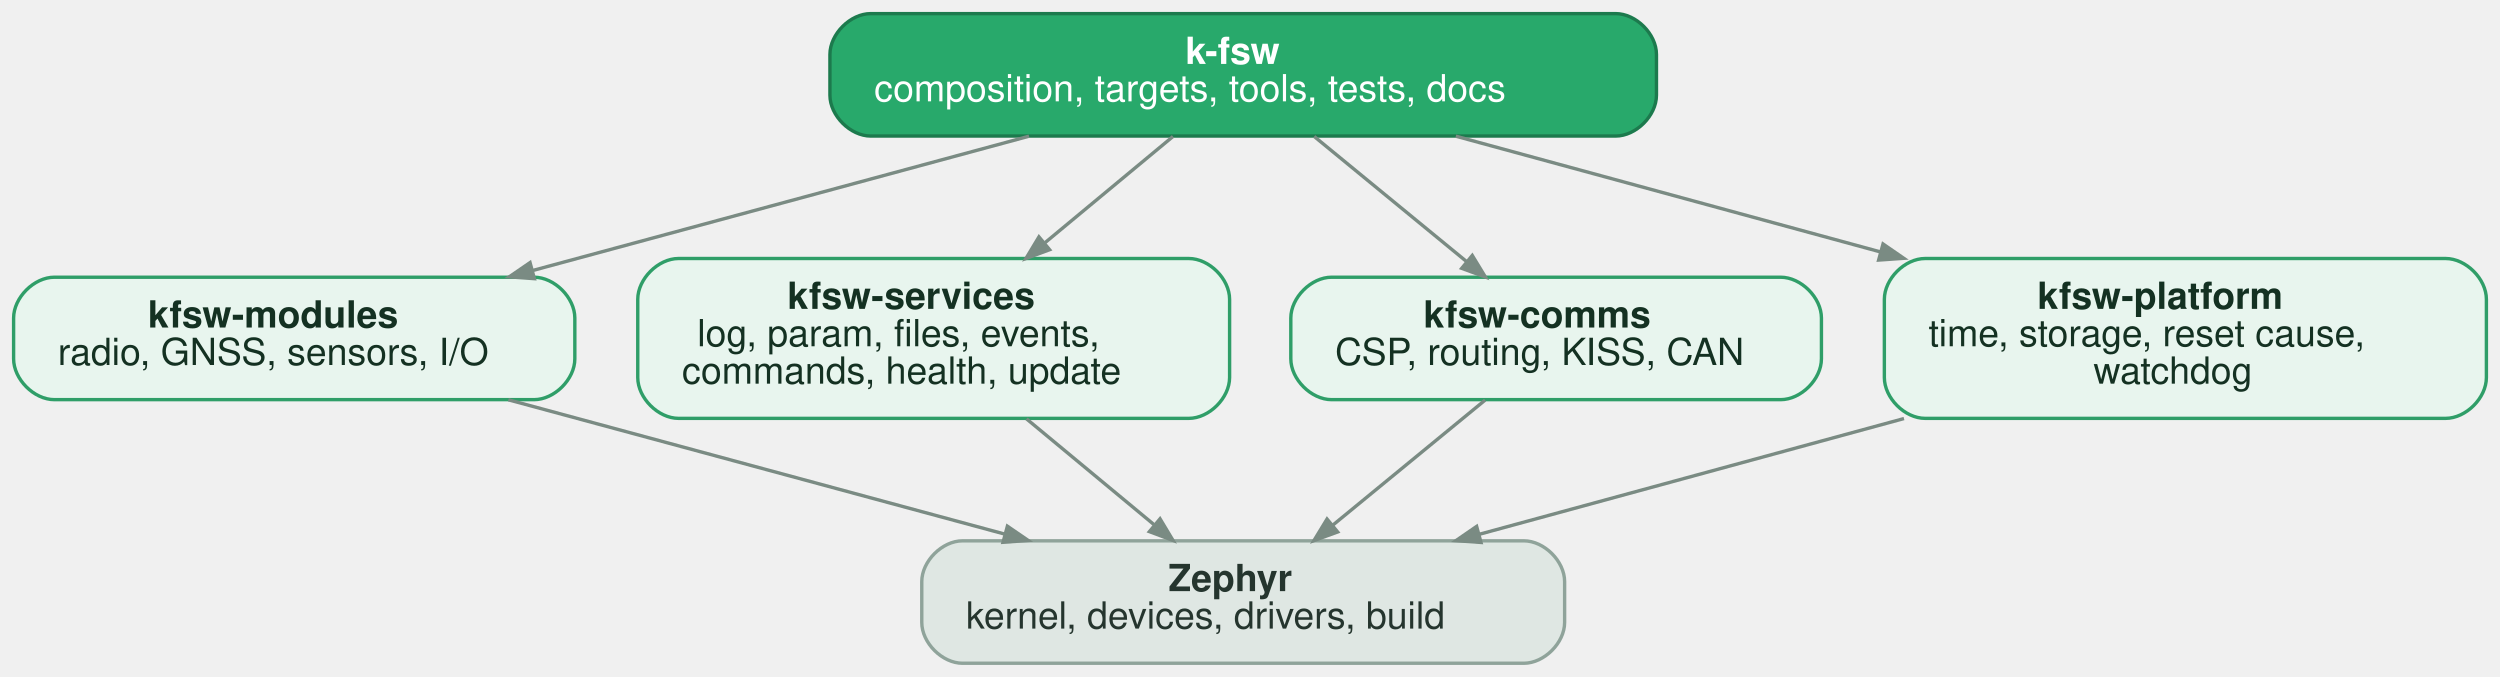
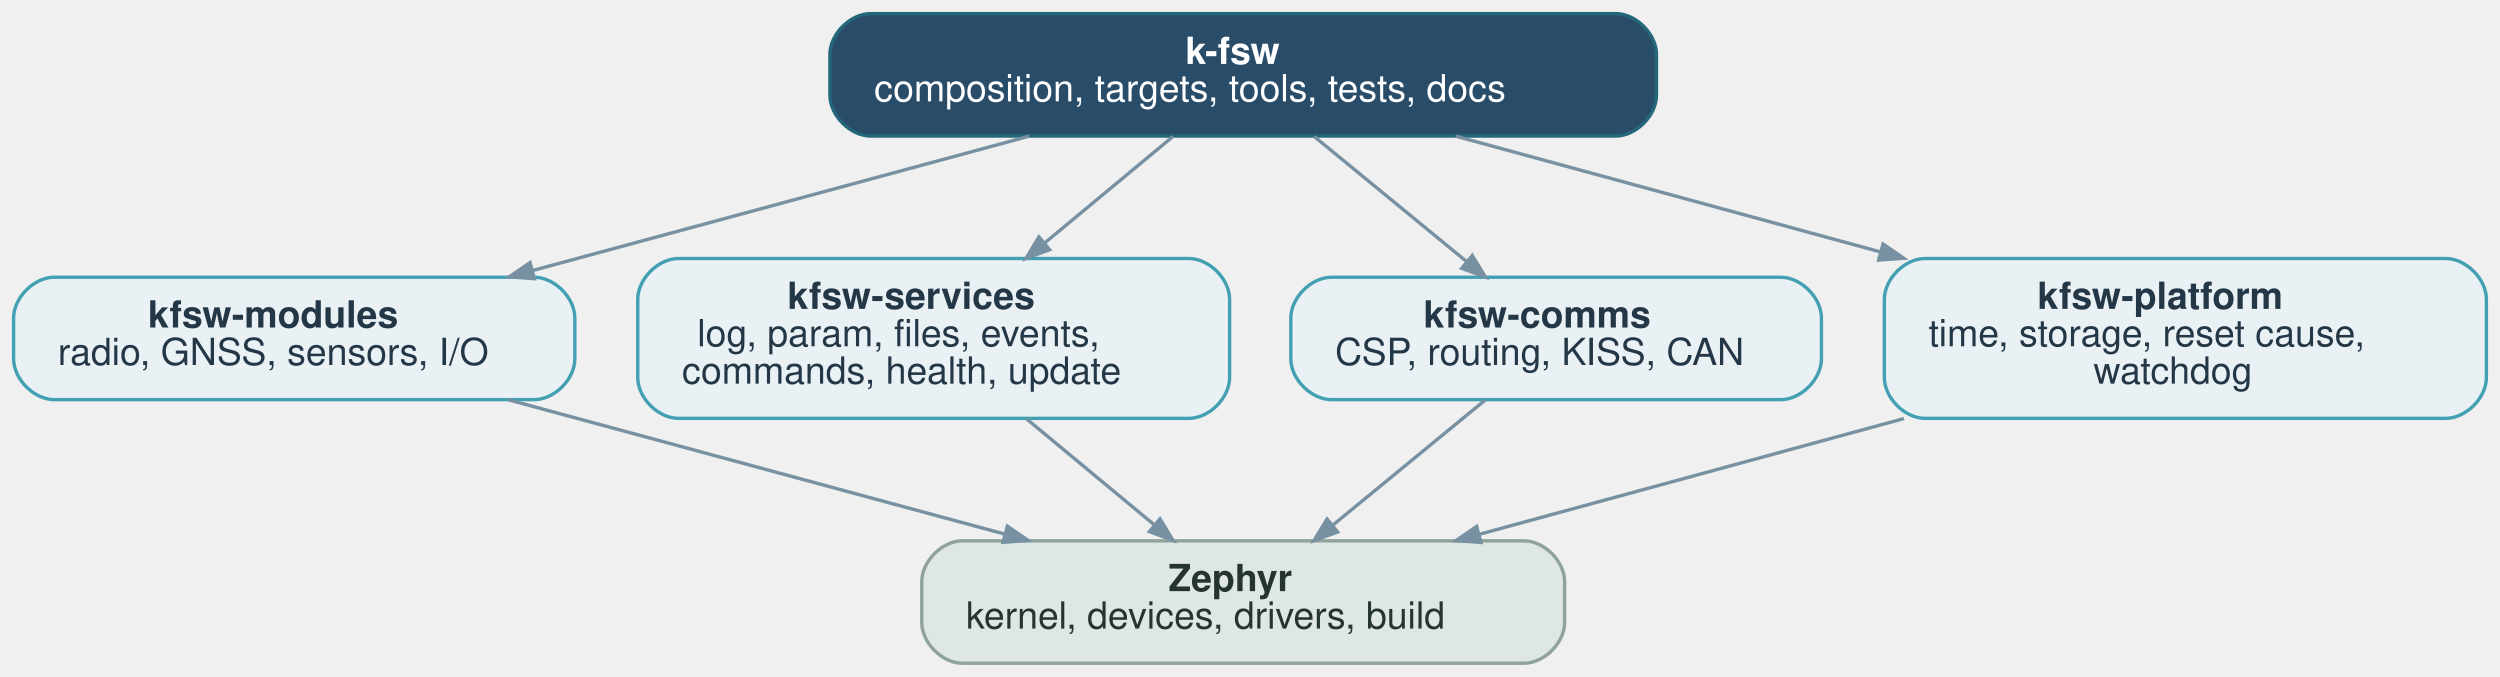
<svg xmlns="http://www.w3.org/2000/svg" width="735pt" height="199pt" viewBox="0.00 0.00 735.00 199.00">
  <g id="graph0" class="graph" transform="scale(1 1) rotate(0) translate(4 195)">
    <g id="node1" class="node">
-       <path fill="#28a96b" stroke="#1c7a4d" d="M471,-191C471,-191 252,-191 252,-191 246,-191 240,-185 240,-179 240,-179 240,-167 240,-167 240,-161 246,-155 252,-155 252,-155 471,-155 471,-155 477,-155 483,-161 483,-167 483,-167 483,-179 483,-179 483,-185 477,-191 471,-191" />
+       <path fill="#294c69" stroke="#25677a" d="M471,-191C471,-191 252,-191 252,-191 246,-191 240,-185 240,-179 240,-179 240,-167 240,-167 240,-161 246,-155 252,-155 252,-155 471,-155 471,-155 477,-155 483,-161 483,-167 483,-167 483,-179 483,-179 483,-185 477,-191 471,-191" />
      <text text-anchor="start" x="344.5" y="-176.2" font-family="Helvetica,sans-Serif" font-weight="bold" font-size="11.00" fill="#ffffff">k-fsw</text>
      <text text-anchor="start" x="253" y="-165.2" font-family="Helvetica,sans-Serif" font-size="11.00" fill="#ffffff">composition, targets, tools, tests, docs</text>
    </g>
    <g id="node2" class="node">
-       <path fill="#e8f5ee" stroke="#2f9e68" d="M153,-113.5C153,-113.5 12,-113.5 12,-113.5 6,-113.5 0,-107.5 0,-101.5 0,-101.5 0,-89.5 0,-89.5 0,-83.5 6,-77.5 12,-77.5 12,-77.5 153,-77.5 153,-77.5 159,-77.5 165,-83.5 165,-89.5 165,-89.5 165,-101.5 165,-101.5 165,-107.5 159,-113.5 153,-113.5" />
-       <text text-anchor="start" x="39.5" y="-98.7" font-family="Helvetica,sans-Serif" font-weight="bold" font-size="11.00" fill="#143122">kfsw-modules</text>
-       <text text-anchor="start" x="13" y="-87.7" font-family="Helvetica,sans-Serif" font-size="11.00" fill="#143122">radio, GNSS, sensors, I/O</text>
+       <path fill="#eaf1f5" stroke="#43a0b2" d="M153,-113.5C153,-113.5 12,-113.5 12,-113.5 6,-113.5 0,-107.5 0,-101.5 0,-101.5 0,-89.5 0,-89.5 0,-83.5 6,-77.5 12,-77.5 12,-77.5 153,-77.5 153,-77.5 159,-77.5 165,-83.5 165,-89.5 165,-89.5 165,-101.5 165,-101.5 165,-107.5 159,-113.5 153,-113.5" />
+       <text text-anchor="start" x="39.5" y="-98.7" font-family="Helvetica,sans-Serif" font-weight="bold" font-size="11.00" fill="#243746">kfsw-modules</text>
+       <text text-anchor="start" x="13" y="-87.7" font-family="Helvetica,sans-Serif" font-size="11.00" fill="#243746">radio, GNSS, sensors, I/O</text>
    </g>
    <g id="edge1" class="edge">
-       <path fill="none" stroke="#7a8b83" d="M298.54,-154.96C255.12,-143.21 197.38,-127.59 152.52,-115.45" />
-       <polygon fill="#7a8b83" stroke="#7a8b83" points="153.11,-113.07 145.71,-113.61 151.83,-117.8 153.11,-113.07" />
+       <path fill="none" stroke="#7891a2" d="M298.54,-154.96C255.12,-143.21 197.38,-127.59 152.52,-115.45" />
+       <polygon fill="#7891a2" stroke="#7891a2" points="153.11,-113.07 145.71,-113.61 151.83,-117.8 153.11,-113.07" />
    </g>
    <g id="node3" class="node">
-       <path fill="#e8f5ee" stroke="#2f9e68" d="M345.5,-119C345.5,-119 195.5,-119 195.5,-119 189.5,-119 183.5,-113 183.5,-107 183.5,-107 183.5,-84 183.5,-84 183.5,-78 189.5,-72 195.5,-72 195.5,-72 345.5,-72 345.5,-72 351.5,-72 357.5,-78 357.5,-84 357.5,-84 357.5,-107 357.5,-107 357.5,-113 351.5,-119 345.5,-119" />
-       <text text-anchor="start" x="227.5" y="-104.2" font-family="Helvetica,sans-Serif" font-weight="bold" font-size="11.00" fill="#143122">kfsw-services</text>
-       <text text-anchor="start" x="201" y="-93.2" font-family="Helvetica,sans-Serif" font-size="11.00" fill="#143122">log, param, files, events,</text>
-       <text text-anchor="start" x="196.5" y="-82.2" font-family="Helvetica,sans-Serif" font-size="11.00" fill="#143122">commands, health, update</text>
+       <path fill="#eaf1f5" stroke="#43a0b2" d="M345.5,-119C345.5,-119 195.5,-119 195.5,-119 189.5,-119 183.5,-113 183.5,-107 183.5,-107 183.5,-84 183.5,-84 183.5,-78 189.5,-72 195.5,-72 195.5,-72 345.5,-72 345.5,-72 351.5,-72 357.5,-78 357.5,-84 357.5,-84 357.5,-107 357.5,-107 357.5,-113 351.5,-119 345.5,-119" />
+       <text text-anchor="start" x="227.5" y="-104.2" font-family="Helvetica,sans-Serif" font-weight="bold" font-size="11.00" fill="#243746">kfsw-services</text>
+       <text text-anchor="start" x="201" y="-93.2" font-family="Helvetica,sans-Serif" font-size="11.00" fill="#243746">log, param, files, events,</text>
+       <text text-anchor="start" x="196.5" y="-82.2" font-family="Helvetica,sans-Serif" font-size="11.00" fill="#243746">commands, health, update</text>
    </g>
    <g id="edge2" class="edge">
-       <path fill="none" stroke="#7a8b83" d="M340.85,-154.87C329.75,-145.66 315.81,-134.1 303.28,-123.69" />
-       <polygon fill="#7a8b83" stroke="#7a8b83" points="304.58,-121.59 297.63,-119.01 301.45,-125.36 304.58,-121.59" />
+       <path fill="none" stroke="#7891a2" d="M340.85,-154.87C329.75,-145.66 315.81,-134.1 303.28,-123.69" />
+       <polygon fill="#7891a2" stroke="#7891a2" points="304.58,-121.59 297.63,-119.01 301.45,-125.36 304.58,-121.59" />
    </g>
    <g id="node4" class="node">
-       <path fill="#e8f5ee" stroke="#2f9e68" d="M519.5,-113.5C519.5,-113.5 387.5,-113.5 387.5,-113.5 381.5,-113.5 375.5,-107.5 375.5,-101.5 375.5,-101.5 375.5,-89.5 375.5,-89.5 375.5,-83.5 381.5,-77.5 387.5,-77.5 387.5,-77.5 519.5,-77.5 519.5,-77.5 525.5,-77.5 531.5,-83.5 531.5,-89.5 531.5,-89.5 531.5,-101.5 531.5,-101.5 531.5,-107.5 525.5,-113.5 519.5,-113.5" />
-       <text text-anchor="start" x="414.5" y="-98.7" font-family="Helvetica,sans-Serif" font-weight="bold" font-size="11.00" fill="#143122">kfsw-comms</text>
-       <text text-anchor="start" x="388.5" y="-87.7" font-family="Helvetica,sans-Serif" font-size="11.00" fill="#143122">CSP, routing, KISS, CAN</text>
+       <path fill="#eaf1f5" stroke="#43a0b2" d="M519.5,-113.5C519.5,-113.5 387.5,-113.5 387.5,-113.5 381.5,-113.5 375.5,-107.5 375.5,-101.5 375.5,-101.5 375.5,-89.5 375.5,-89.5 375.5,-83.5 381.5,-77.5 387.5,-77.5 387.5,-77.5 519.5,-77.5 519.5,-77.5 525.5,-77.5 531.5,-83.5 531.5,-89.5 531.5,-89.5 531.5,-101.5 531.5,-101.5 531.5,-107.5 525.5,-113.5 519.5,-113.5" />
+       <text text-anchor="start" x="414.5" y="-98.7" font-family="Helvetica,sans-Serif" font-weight="bold" font-size="11.00" fill="#243746">kfsw-comms</text>
+       <text text-anchor="start" x="388.5" y="-87.7" font-family="Helvetica,sans-Serif" font-size="11.00" fill="#243746">CSP, routing, KISS, CAN</text>
    </g>
    <g id="edge3" class="edge">
-       <path fill="none" stroke="#7a8b83" d="M382.38,-154.87C395.67,-143.96 413,-129.74 427.22,-118.06" />
-       <polygon fill="#7a8b83" stroke="#7a8b83" points="428.85,-119.9 432.71,-113.56 425.74,-116.11 428.85,-119.9" />
+       <path fill="none" stroke="#7891a2" d="M382.38,-154.87C395.67,-143.96 413,-129.74 427.22,-118.06" />
+       <polygon fill="#7891a2" stroke="#7891a2" points="428.85,-119.9 432.71,-113.56 425.74,-116.11 428.85,-119.9" />
    </g>
    <g id="node5" class="node">
-       <path fill="#e8f5ee" stroke="#2f9e68" d="M715,-119C715,-119 562,-119 562,-119 556,-119 550,-113 550,-107 550,-107 550,-84 550,-84 550,-78 556,-72 562,-72 562,-72 715,-72 715,-72 721,-72 727,-78 727,-84 727,-84 727,-107 727,-107 727,-113 721,-119 715,-119" />
-       <text text-anchor="start" x="595" y="-104.2" font-family="Helvetica,sans-Serif" font-weight="bold" font-size="11.00" fill="#143122">kfsw-platform</text>
-       <text text-anchor="start" x="563" y="-93.2" font-family="Helvetica,sans-Serif" font-size="11.00" fill="#143122">time, storage, reset cause,</text>
-       <text text-anchor="start" x="611.5" y="-82.2" font-family="Helvetica,sans-Serif" font-size="11.00" fill="#143122">watchdog</text>
+       <path fill="#eaf1f5" stroke="#43a0b2" d="M715,-119C715,-119 562,-119 562,-119 556,-119 550,-113 550,-107 550,-107 550,-84 550,-84 550,-78 556,-72 562,-72 562,-72 715,-72 715,-72 721,-72 727,-78 727,-84 727,-84 727,-107 727,-107 727,-113 721,-119 715,-119" />
+       <text text-anchor="start" x="595" y="-104.2" font-family="Helvetica,sans-Serif" font-weight="bold" font-size="11.00" fill="#243746">kfsw-platform</text>
+       <text text-anchor="start" x="563" y="-93.2" font-family="Helvetica,sans-Serif" font-size="11.00" fill="#243746">time, storage, reset cause,</text>
+       <text text-anchor="start" x="611.5" y="-82.2" font-family="Helvetica,sans-Serif" font-size="11.00" fill="#243746">watchdog</text>
    </g>
    <g id="edge4" class="edge">
-       <path fill="none" stroke="#7a8b83" d="M424.01,-154.96C460.81,-144.93 507.99,-132.07 548.72,-120.97" />
-       <polygon fill="#7a8b83" stroke="#7a8b83" points="549.61,-123.27 555.72,-119.06 548.32,-118.54 549.61,-123.27" />
+       <path fill="none" stroke="#7891a2" d="M424.01,-154.96C460.81,-144.93 507.99,-132.07 548.72,-120.97" />
+       <polygon fill="#7891a2" stroke="#7891a2" points="549.61,-123.27 555.72,-119.06 548.32,-118.54 549.61,-123.27" />
    </g>
    <g id="node6" class="node">
      <path fill="#dfe7e3" stroke="#8fa39a" d="M444,-36C444,-36 279,-36 279,-36 273,-36 267,-30 267,-24 267,-24 267,-12 267,-12 267,-6 273,0 279,0 279,0 444,0 444,0 450,0 456,-6 456,-12 456,-12 456,-24 456,-24 456,-30 450,-36 444,-36" />
      <text text-anchor="start" x="339.5" y="-21.2" font-family="Helvetica,sans-Serif" font-weight="bold" font-size="11.00" fill="#25352e">Zephyr</text>
      <text text-anchor="start" x="280" y="-10.2" font-family="Helvetica,sans-Serif" font-size="11.00" fill="#25352e">kernel, devices, drivers, build</text>
    </g>
    <g id="edge5" class="edge">
-       <path fill="none" stroke="#7a8b83" d="M145.46,-77.46C188.88,-65.71 246.62,-50.09 291.48,-37.95" />
-       <polygon fill="#7a8b83" stroke="#7a8b83" points="292.17,-40.3 298.29,-36.11 290.89,-35.57 292.17,-40.3" />
+       <path fill="none" stroke="#7891a2" d="M145.46,-77.46C188.88,-65.71 246.62,-50.09 291.48,-37.95" />
+       <polygon fill="#7891a2" stroke="#7891a2" points="292.17,-40.3 298.29,-36.11 290.89,-35.57 292.17,-40.3" />
    </g>
    <g id="edge6" class="edge">
-       <path fill="none" stroke="#7a8b83" d="M297.8,-71.85C309.68,-61.99 323.54,-50.5 335.29,-40.75" />
-       <polygon fill="#7a8b83" stroke="#7a8b83" points="337.05,-42.47 340.87,-36.11 333.92,-38.7 337.05,-42.47" />
+       <path fill="none" stroke="#7891a2" d="M297.8,-71.85C309.68,-61.99 323.54,-50.5 335.29,-40.75" />
+       <polygon fill="#7891a2" stroke="#7891a2" points="337.05,-42.47 340.87,-36.11 333.92,-38.7 337.05,-42.47" />
    </g>
    <g id="edge7" class="edge">
-       <path fill="none" stroke="#7a8b83" d="M432.62,-77.37C419.33,-66.46 402,-52.24 387.78,-40.56" />
-       <polygon fill="#7a8b83" stroke="#7a8b83" points="389.26,-38.61 382.29,-36.06 386.15,-42.4 389.26,-38.61" />
+       <path fill="none" stroke="#7891a2" d="M432.62,-77.37C419.33,-66.46 402,-52.24 387.78,-40.56" />
+       <polygon fill="#7891a2" stroke="#7891a2" points="389.26,-38.61 382.29,-36.06 386.15,-42.4 389.26,-38.61" />
    </g>
    <g id="edge8" class="edge">
-       <path fill="none" stroke="#7a8b83" d="M555.77,-71.95C516,-61.11 468.86,-48.26 430.98,-37.94" />
-       <polygon fill="#7a8b83" stroke="#7a8b83" points="431.41,-35.52 424.02,-36.04 430.13,-40.24 431.41,-35.52" />
+       <path fill="none" stroke="#7891a2" d="M555.77,-71.95C516,-61.11 468.86,-48.26 430.98,-37.94" />
+       <polygon fill="#7891a2" stroke="#7891a2" points="431.41,-35.52 424.02,-36.04 430.13,-40.24 431.41,-35.52" />
    </g>
  </g>
</svg>
